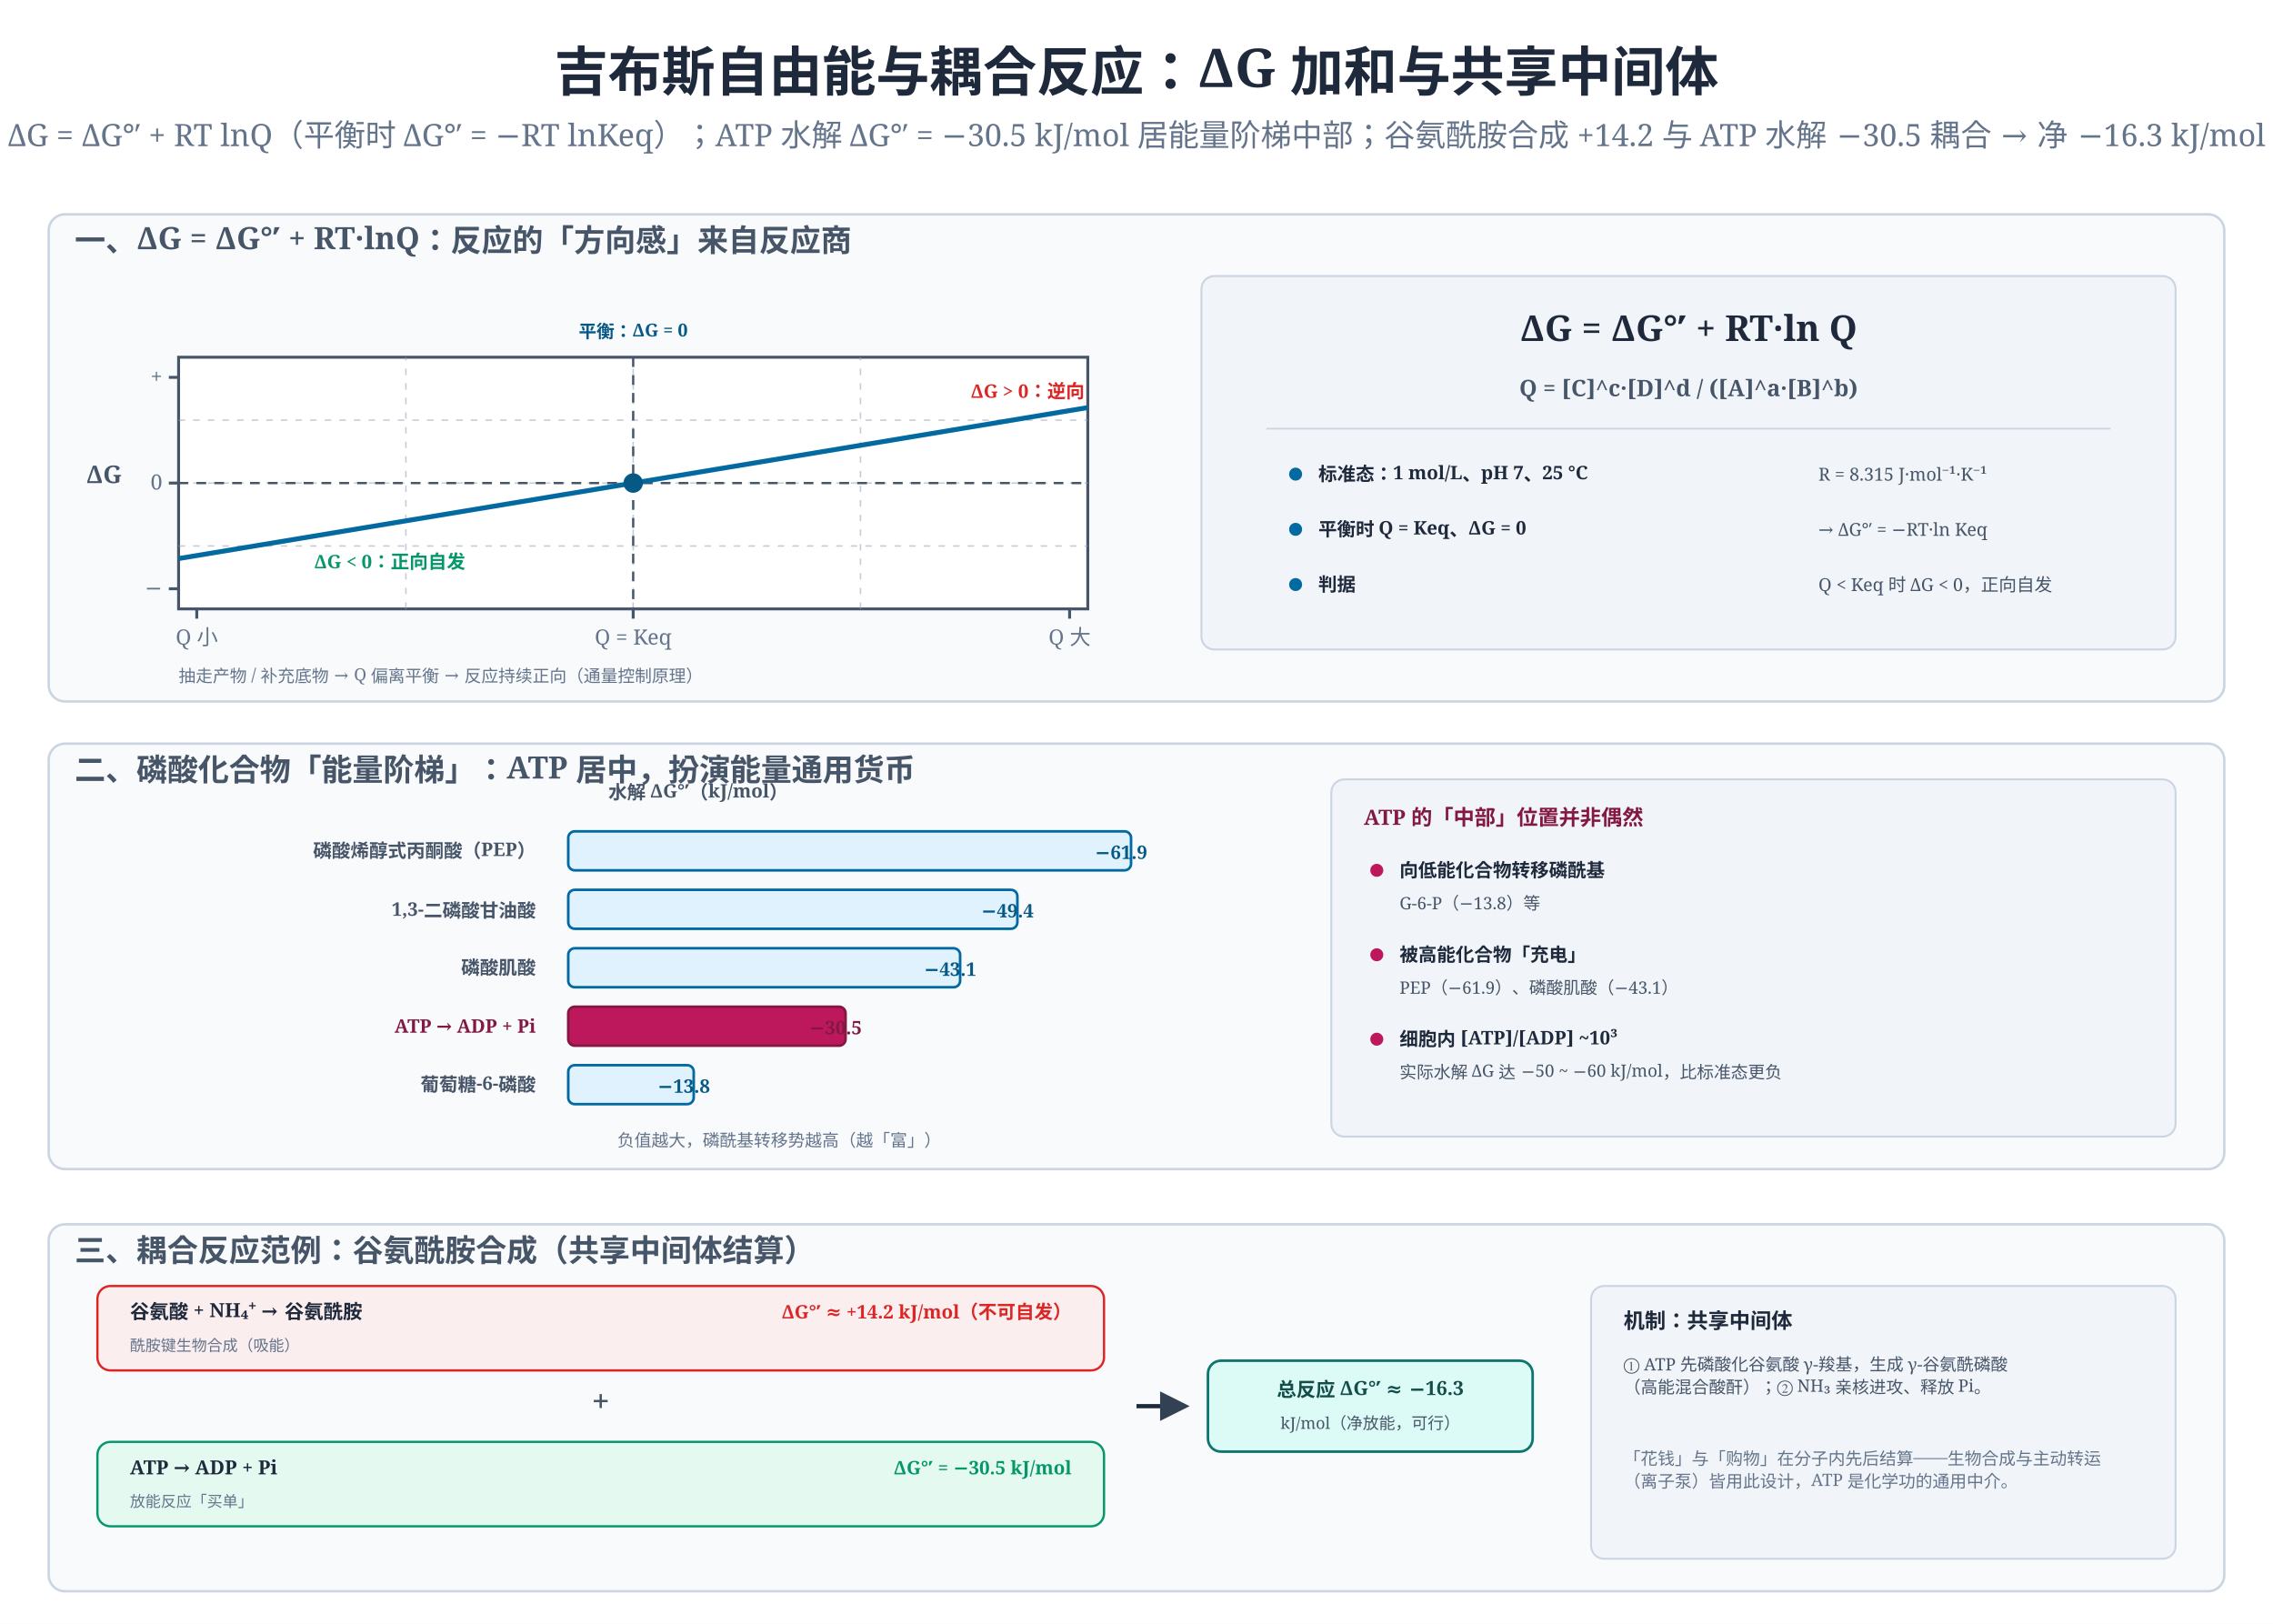
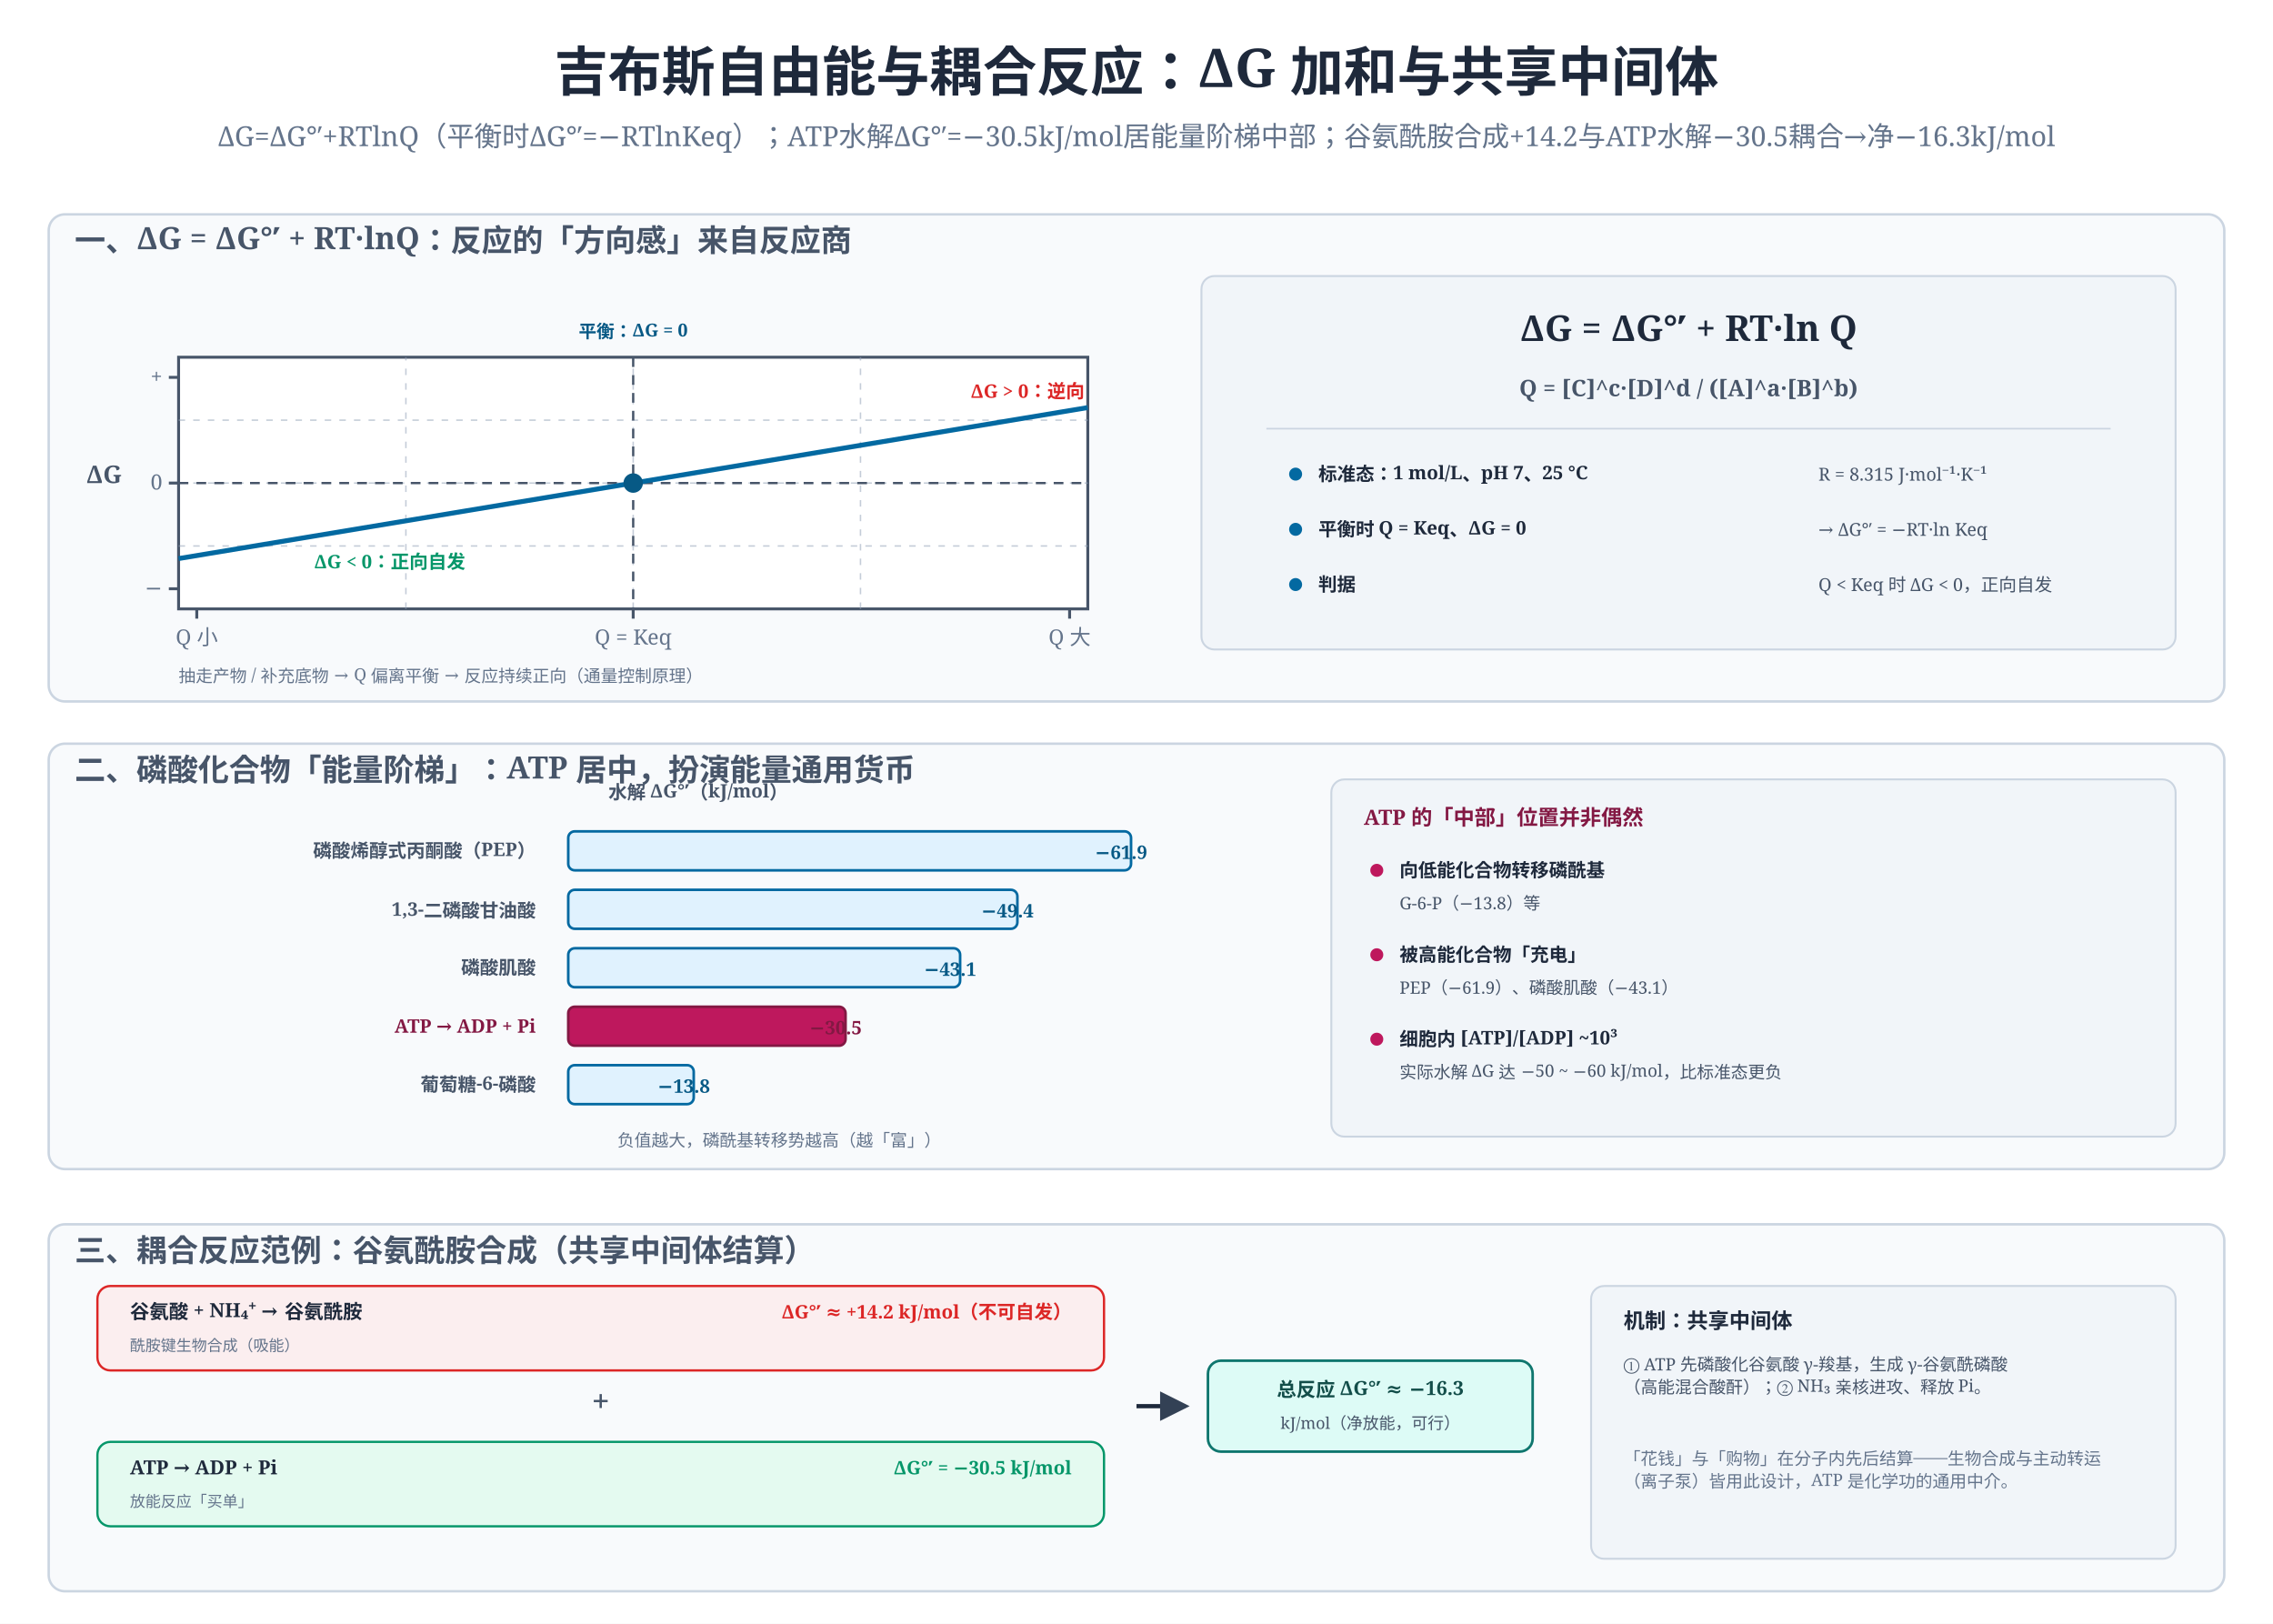
<svg xmlns="http://www.w3.org/2000/svg" width="1400" height="1000" viewBox="0 0 1400 1000" font-family="Noto Serif SC, LXGW WenKai, Songti SC, serif">
  <defs>
    <marker id="arr-ink" viewBox="0 0 10 10" refX="8.5" refY="5" markerWidth="7" markerHeight="7" orient="auto-start-reverse">
      <path d="M0,0 L10,5 L0,10 z" fill="#334155" />
    </marker>
    <marker id="arr-dna" viewBox="0 0 10 10" refX="8.5" refY="5" markerWidth="7" markerHeight="7" orient="auto-start-reverse">
      <path d="M0,0 L10,5 L0,10 z" fill="#0f766e" />
    </marker>
    <marker id="arr-rna" viewBox="0 0 10 10" refX="8.5" refY="5" markerWidth="7" markerHeight="7" orient="auto-start-reverse">
      <path d="M0,0 L10,5 L0,10 z" fill="#b45309" />
    </marker>
    <marker id="arr-pro" viewBox="0 0 10 10" refX="8.5" refY="5" markerWidth="7" markerHeight="7" orient="auto-start-reverse">
      <path d="M0,0 L10,5 L0,10 z" fill="#6d28d9" />
    </marker>
    <marker id="arr-enz" viewBox="0 0 10 10" refX="8.5" refY="5" markerWidth="7" markerHeight="7" orient="auto-start-reverse">
      <path d="M0,0 L10,5 L0,10 z" fill="#be185d" />
    </marker>
    <marker id="arr-acc" viewBox="0 0 10 10" refX="8.5" refY="5" markerWidth="7" markerHeight="7" orient="auto-start-reverse">
      <path d="M0,0 L10,5 L0,10 z" fill="#0369a1" />
    </marker>
    <marker id="arr-ok" viewBox="0 0 10 10" refX="8.5" refY="5" markerWidth="7" markerHeight="7" orient="auto-start-reverse">
      <path d="M0,0 L10,5 L0,10 z" fill="#059669" />
    </marker>
    <marker id="arr-warn" viewBox="0 0 10 10" refX="8.5" refY="5" markerWidth="7" markerHeight="7" orient="auto-start-reverse">
      <path d="M0,0 L10,5 L0,10 z" fill="#b45309" />
    </marker>
    <marker id="arr-bad" viewBox="0 0 10 10" refX="8.5" refY="5" markerWidth="7" markerHeight="7" orient="auto-start-reverse">
      <path d="M0,0 L10,5 L0,10 z" fill="#dc2626" />
    </marker>
    <marker id="arr-mute" viewBox="0 0 10 10" refX="8.5" refY="5" markerWidth="7" markerHeight="7" orient="auto-start-reverse">
      <path d="M0,0 L10,5 L0,10 z" fill="#94a3b8" />
    </marker>
  </defs>
  <rect x="0" y="0" width="1400" height="1000" fill="#ffffff" />
  <text x="700" y="56" text-anchor="middle" font-size="33" font-weight="700" fill="#1e293b">吉布斯自由能与耦合反应：ΔG 加和与共享中间体</text>
-   <text x="700" y="90" text-anchor="middle" font-size="19" fill="#64748b">ΔG = ΔG°′ + RT lnQ（平衡时 ΔG°′ = −RT lnKeq）；ATP 水解 ΔG°′ = −30.5 kJ/mol 居能量阶梯中部；谷氨酰胺合成 +14.2 与 ATP 水解 −30.5 耦合 → 净 −16.3 kJ/mol</text>
+   <text x="700" y="90" text-anchor="middle" font-size="17" fill="#64748b">ΔG=ΔG°′+RTlnQ（平衡时ΔG°′=−RTlnKeq）；ATP水解ΔG°′=−30.5kJ/mol居能量阶梯中部；谷氨酰胺合成+14.2与ATP水解−30.5耦合→净−16.3kJ/mol</text>
  <rect x="30" y="132" width="1340" height="300" rx="10" fill="#f8fafc" stroke="#cbd5e1" stroke-width="1.5" />
  <text x="46" y="154.84" font-size="19" fill="#475569" font-weight="700">一、ΔG = ΔG°′ + RT·lnQ：反应的「方向感」来自反应商</text>
  <rect x="110" y="220" width="560" height="155" fill="#ffffff" stroke="#475569" stroke-width="1.8" />
  <line x1="110" y1="336.25" x2="670" y2="336.25" stroke="#94a3b8" stroke-width="0.9" stroke-dasharray="4 5" opacity="0.55" />
  <line x1="250" y1="375" x2="250" y2="220" stroke="#94a3b8" stroke-width="0.9" stroke-dasharray="4 5" opacity="0.55" />
  <line x1="110" y1="297.5" x2="670" y2="297.5" stroke="#94a3b8" stroke-width="0.9" stroke-dasharray="4 5" opacity="0.55" />
  <line x1="390" y1="375" x2="390" y2="220" stroke="#94a3b8" stroke-width="0.9" stroke-dasharray="4 5" opacity="0.55" />
  <line x1="110" y1="258.75" x2="670" y2="258.75" stroke="#94a3b8" stroke-width="0.9" stroke-dasharray="4 5" opacity="0.55" />
  <line x1="530" y1="375" x2="530" y2="220" stroke="#94a3b8" stroke-width="0.9" stroke-dasharray="4 5" opacity="0.55" />
  <line x1="121.2" y1="375" x2="121.2" y2="381" stroke="#475569" stroke-width="1.8" />
  <text x="121.2" y="397" font-size="13" fill="#64748b" text-anchor="middle">Q 小</text>
  <line x1="390" y1="375" x2="390" y2="381" stroke="#475569" stroke-width="1.8" />
  <text x="390" y="397" font-size="13" fill="#64748b" text-anchor="middle">Q = Keq</text>
  <line x1="658.8" y1="375" x2="658.8" y2="381" stroke="#475569" stroke-width="1.8" />
  <text x="658.8" y="397" font-size="13" fill="#64748b" text-anchor="middle">Q 大</text>
  <line x1="104" y1="362.6" x2="110" y2="362.6" stroke="#475569" stroke-width="1.8" />
  <text x="100" y="366.6" font-size="13" fill="#64748b" text-anchor="end">−</text>
  <line x1="104" y1="297.5" x2="110" y2="297.5" stroke="#475569" stroke-width="1.8" />
  <text x="100" y="301.5" font-size="13" fill="#64748b" text-anchor="end">0</text>
  <line x1="104" y1="232.4" x2="110" y2="232.4" stroke="#475569" stroke-width="1.8" />
  <text x="100" y="236.4" font-size="13" fill="#64748b" text-anchor="end">+</text>
  <text x="64" y="297.5" font-size="15" fill="#475569" text-anchor="middle" font-weight="600">ΔG</text>
  <line x1="110" y1="297.5" x2="670" y2="297.5" stroke="#475569" stroke-width="1.4" stroke-dasharray="6 5" />
  <line x1="390" y1="220" x2="390" y2="375" stroke="#475569" stroke-width="1.4" stroke-dasharray="6 5" />
  <path d="M110.0,344.0 L390.0,297.5 L670.0,251.0" fill="none" stroke="#0369a1" stroke-width="3" />
  <circle cx="390" cy="297.5" r="6" fill="#075985" />
  <text x="390" y="208" font-size="11" fill="#075985" text-anchor="middle" font-weight="700">平衡：ΔG = 0</text>
  <text x="240" y="350" font-size="11.5" fill="#059669" text-anchor="middle" font-weight="700">ΔG &lt; 0：正向自发</text>
  <text x="668" y="245" font-size="11.5" fill="#dc2626" text-anchor="end" font-weight="700">ΔG &gt; 0：逆向</text>
  <text x="110" y="420" font-size="10.5" fill="#64748b">抽走产物 / 补充底物 → Q 偏离平衡 → 反应持续正向（通量控制原理）</text>
  <rect x="740" y="170" width="600" height="230" rx="8" fill="#f1f5f9" stroke="#cbd5e1" stroke-width="1.2" />
  <text x="1040" y="210" font-size="22" fill="#1e293b" text-anchor="middle" font-weight="700">ΔG = ΔG°′ + RT·ln Q</text>
  <text x="1040" y="244" font-size="14" fill="#475569" text-anchor="middle" font-weight="600">Q = [C]^c·[D]^d / ([A]^a·[B]^b)</text>
  <line x1="780" y1="264" x2="1300" y2="264" stroke="#cbd5e1" stroke-width="1" />
  <circle cx="798" cy="292" r="4" fill="#0369a1" />
  <text x="812" y="296" font-size="11.5" fill="#1e293b" font-weight="700">标准态：1 mol/L、pH 7、25 °C</text>
  <text x="1120" y="296" font-size="11" fill="#475569">R = 8.315 J·mol⁻¹·K⁻¹</text>
  <circle cx="798" cy="326" r="4" fill="#0369a1" />
  <text x="812" y="330" font-size="11.5" fill="#1e293b" font-weight="700">平衡时 Q = Keq、ΔG = 0</text>
  <text x="1120" y="330" font-size="11" fill="#475569">→ ΔG°′ = −RT·ln Keq</text>
  <circle cx="798" cy="360" r="4" fill="#0369a1" />
  <text x="812" y="364" font-size="11.5" fill="#1e293b" font-weight="700">判据</text>
  <text x="1120" y="364" font-size="11" fill="#475569">Q &lt; Keq 时 ΔG &lt; 0，正向自发</text>
  <rect x="30" y="458" width="1340" height="262" rx="10" fill="#f8fafc" stroke="#cbd5e1" stroke-width="1.5" />
  <text x="46" y="480.84" font-size="19" fill="#475569" font-weight="700">二、磷酸化合物「能量阶梯」：ATP 居中，扮演能量通用货币</text>
  <text x="430" y="492" font-size="11.5" fill="#475569" text-anchor="middle" font-weight="700">水解 ΔG°′（kJ/mol）</text>
  <text x="330" y="528" font-size="11.5" fill="#475569" text-anchor="end" font-weight="600">磷酸烯醇式丙酮酸（PEP）</text>
  <rect x="350" y="512" width="346.64" height="24" rx="4" fill="#e0f2fe" stroke="#0369a1" stroke-width="1.6" />
  <text x="706.64" y="529" font-size="11.5" fill="#075985" text-anchor="end" font-weight="700">−61.9</text>
  <text x="330" y="564" font-size="11.5" fill="#475569" text-anchor="end" font-weight="600">1,3-二磷酸甘油酸</text>
  <rect x="350" y="548" width="276.64" height="24" rx="4" fill="#e0f2fe" stroke="#0369a1" stroke-width="1.6" />
  <text x="636.64" y="565" font-size="11.5" fill="#075985" text-anchor="end" font-weight="700">−49.4</text>
  <text x="330" y="600" font-size="11.5" fill="#475569" text-anchor="end" font-weight="600">磷酸肌酸</text>
  <rect x="350" y="584" width="241.36" height="24" rx="4" fill="#e0f2fe" stroke="#0369a1" stroke-width="1.6" />
  <text x="601.36" y="601" font-size="11.5" fill="#075985" text-anchor="end" font-weight="700">−43.1</text>
  <text x="330" y="636" font-size="11.5" fill="#831843" text-anchor="end" font-weight="700">ATP → ADP + Pi</text>
  <rect x="350" y="620" width="170.8" height="24" rx="4" fill="#be185d" stroke="#831843" stroke-width="1.6" />
  <text x="530.8" y="637" font-size="11.5" fill="#831843" text-anchor="end" font-weight="700">−30.5</text>
  <text x="330" y="672" font-size="11.5" fill="#475569" text-anchor="end" font-weight="600">葡萄糖-6-磷酸</text>
  <rect x="350" y="656" width="77.28" height="24" rx="4" fill="#e0f2fe" stroke="#0369a1" stroke-width="1.6" />
  <text x="437.28" y="673" font-size="11.5" fill="#075985" text-anchor="end" font-weight="700">−13.8</text>
  <text x="480" y="706" font-size="10.5" fill="#64748b" text-anchor="middle">负值越大，磷酰基转移势越高（越「富」）</text>
  <rect x="820" y="480" width="520" height="220" rx="8" fill="#f1f5f9" stroke="#cbd5e1" stroke-width="1.2" />
  <text x="840" y="508" font-size="13" fill="#831843" font-weight="700">ATP 的「中部」位置并非偶然</text>
  <circle cx="848" cy="536" r="4" fill="#be185d" />
  <text x="862" y="540" font-size="11.5" fill="#1e293b" font-weight="700">向低能化合物转移磷酰基</text>
  <text x="862" y="560" font-size="10.5" fill="#475569">G-6-P（−13.8）等</text>
  <circle cx="848" cy="588" r="4" fill="#be185d" />
  <text x="862" y="592" font-size="11.5" fill="#1e293b" font-weight="700">被高能化合物「充电」</text>
  <text x="862" y="612" font-size="10.5" fill="#475569">PEP（−61.9）、磷酸肌酸（−43.1）</text>
  <circle cx="848" cy="640" r="4" fill="#be185d" />
  <text x="862" y="644" font-size="11.5" fill="#1e293b" font-weight="700">细胞内 [ATP]/[ADP] ~10³</text>
  <text x="862" y="664" font-size="10.5" fill="#475569">实际水解 ΔG 达 −50 ~ −60 kJ/mol，比标准态更负</text>
  <rect x="30" y="754" width="1340" height="226" rx="10" fill="#f8fafc" stroke="#cbd5e1" stroke-width="1.5" />
  <text x="46" y="776.84" font-size="19" fill="#475569" font-weight="700">三、耦合反应范例：谷氨酰胺合成（共享中间体结算）</text>
  <rect x="60" y="792" width="620" height="52" rx="8" fill="#fee2e2" fill-opacity="0.5" stroke="#dc2626" stroke-width="1.4" />
  <text x="80" y="812" font-size="12" fill="#1e293b" font-weight="700">谷氨酸 + NH₄⁺ → 谷氨酰胺</text>
  <text x="660" y="812" font-size="11.5" fill="#dc2626" text-anchor="end" font-weight="700">ΔG°′ ≈ +14.2 kJ/mol（不可自发）</text>
  <text x="80" y="832" font-size="9.5" fill="#64748b">酰胺键生物合成（吸能）</text>
  <text x="370" y="870" font-size="20" fill="#475569" text-anchor="middle" font-weight="700">+</text>
  <rect x="60" y="888" width="620" height="52" rx="8" fill="#d1fae5" fill-opacity="0.5" stroke="#059669" stroke-width="1.4" />
  <text x="80" y="908" font-size="12" fill="#1e293b" font-weight="700">ATP → ADP + Pi</text>
  <text x="660" y="908" font-size="11.5" fill="#059669" text-anchor="end" font-weight="700">ΔG°′ = −30.5 kJ/mol</text>
  <text x="80" y="928" font-size="9.5" fill="#64748b">放能反应「买单」</text>
  <line x1="700" y1="866" x2="730" y2="866" stroke="#1e293b" stroke-width="2.6" marker-end="url(#arr-ink)" />
  <rect x="744" y="838" width="200" height="56" rx="8" fill="#ccfbf1" fill-opacity="0.6" stroke="#0f766e" stroke-width="1.6" />
  <text x="844" y="860" font-size="12" fill="#134e4a" text-anchor="middle" font-weight="700">总反应 ΔG°′ ≈ −16.3</text>
  <text x="844" y="880" font-size="10" fill="#475569" text-anchor="middle">kJ/mol（净放能，可行）</text>
  <rect x="980" y="792" width="360" height="168" rx="8" fill="#f1f5f9" stroke="#cbd5e1" stroke-width="1.2" />
  <text x="1000" y="818" font-size="13" fill="#1e293b" font-weight="700">机制：共享中间体</text>
  <text x="1000" y="844" font-size="10.5" fill="#475569">① ATP 先磷酸化谷氨酸 γ-羧基，生成 γ-谷氨酰磷酸</text>
  <text x="1000" y="858" font-size="10.5" fill="#475569">（高能混合酸酐）；② NH₃ 亲核进攻、释放 Pi。</text>
  <text x="1000" y="902" font-size="10.5" fill="#64748b">「花钱」与「购物」在分子内先后结算——生物合成与主动转运</text>
  <text x="1000" y="916" font-size="10.5" fill="#64748b">（离子泵）皆用此设计，ATP 是化学功的通用中介。</text>
</svg>
